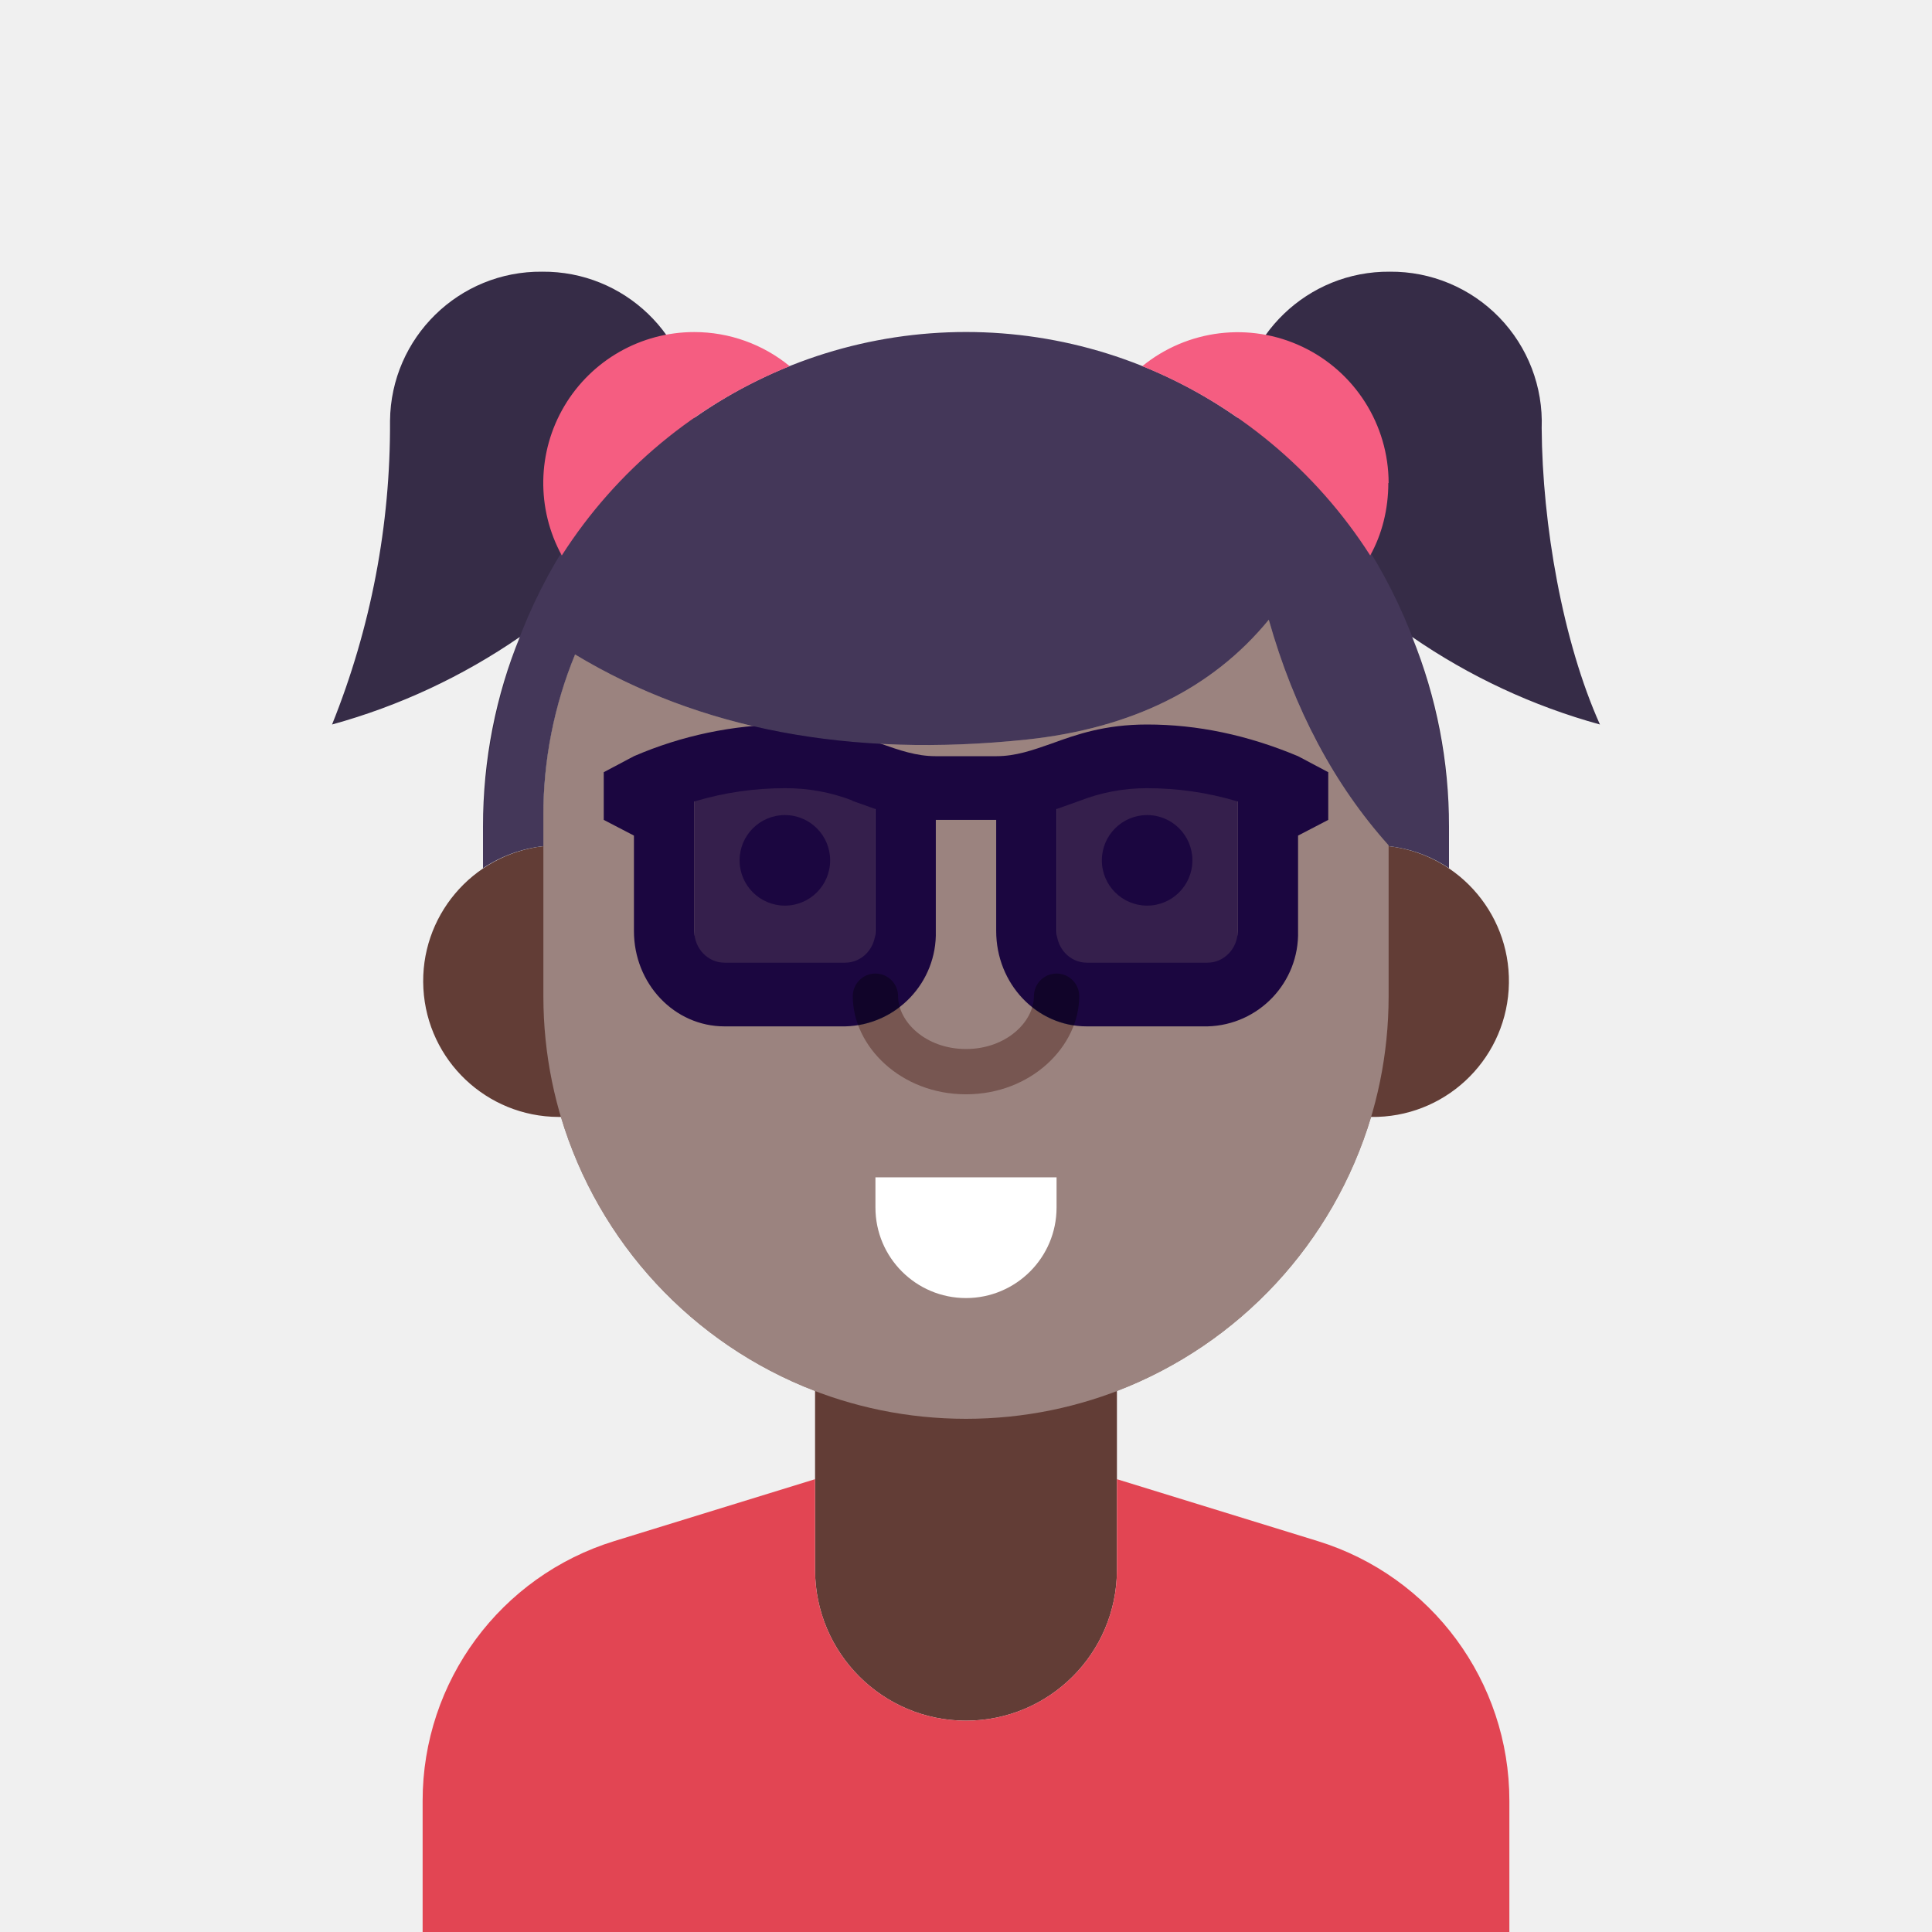
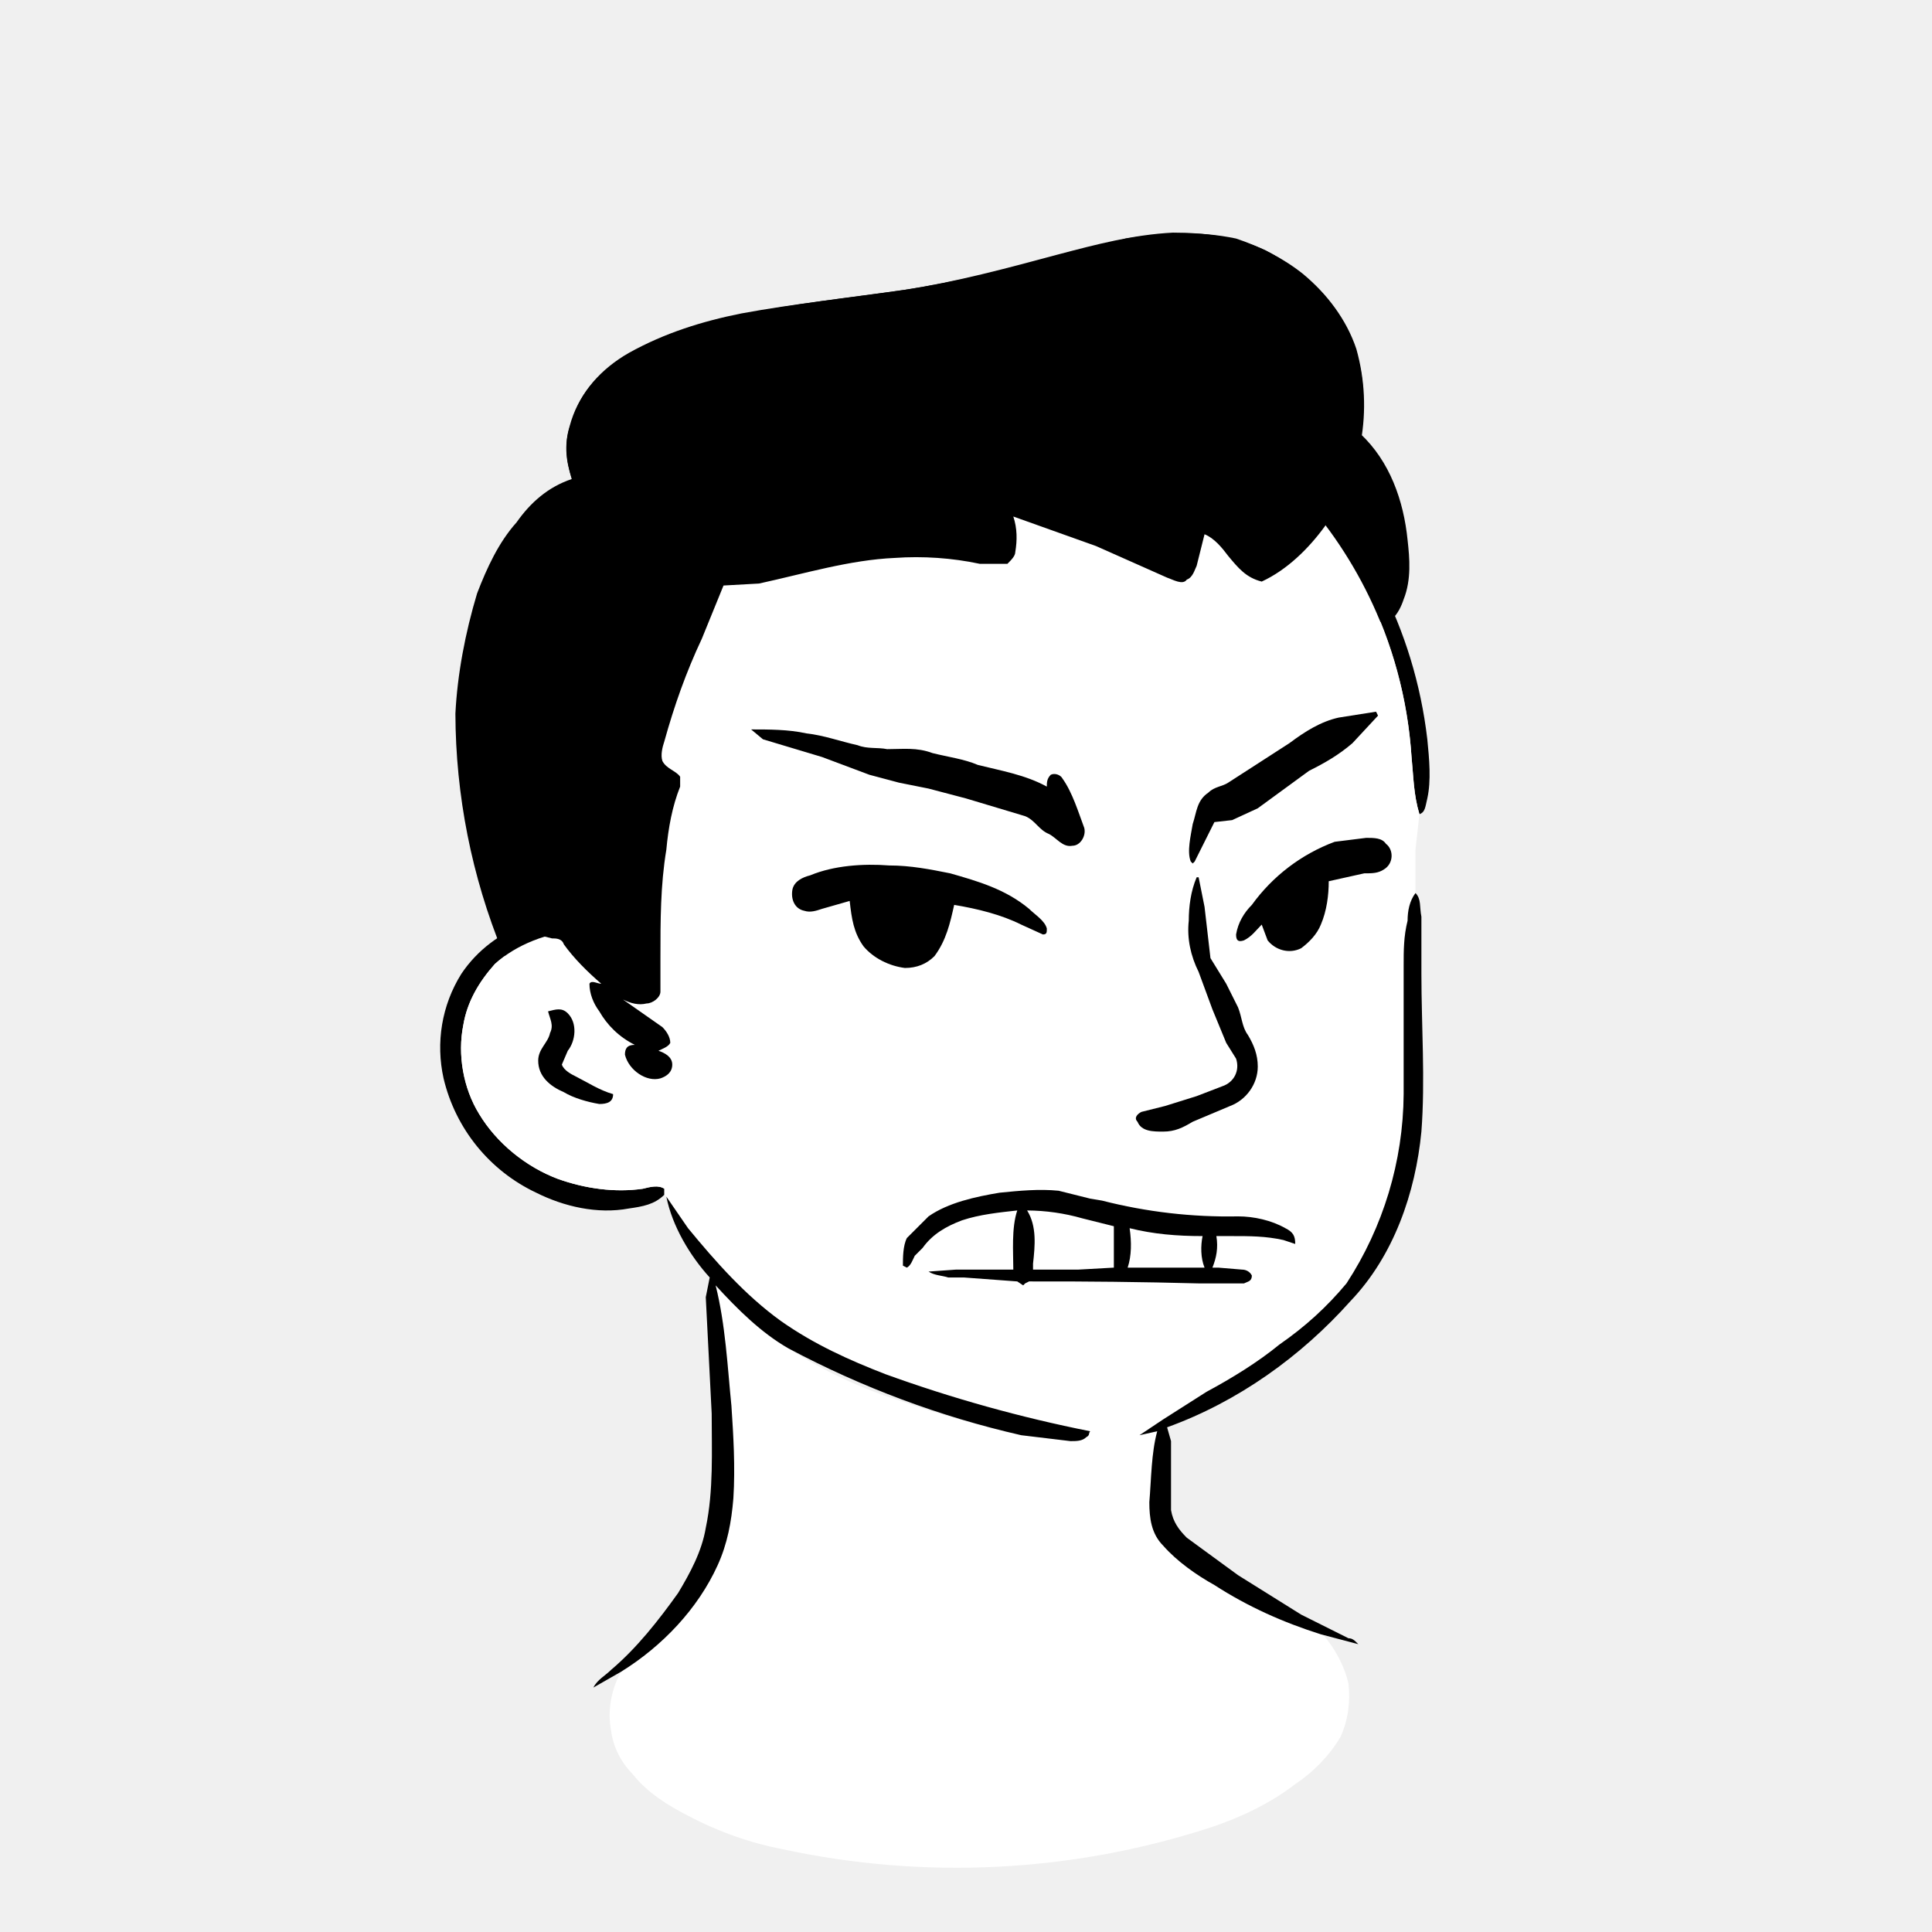
- <svg xmlns="http://www.w3.org/2000/svg" viewBox="0 0 64 64" fill="none" shape-rendering="auto" width="96" height="96">
+ <svg xmlns="http://www.w3.org/2000/svg" viewBox="0 0 980 980" fill="none" shape-rendering="auto" width="96" height="96">
  <mask id="viewboxMask">
-     <rect width="64" height="64" rx="0" ry="0" x="0" y="0" fill="#fff" />
+     <rect width="980" height="980" rx="0" ry="0" x="0" y="0" fill="#fff" />
  </mask>
  <g mask="url(#viewboxMask)">
-     <path d="M37 46.08V52a5 5 0 0 1-10 0v-5.92A14.04 14.04 0 0 1 18.58 37h-.08a4.5 4.5 0 0 1-.5-8.97V27a14 14 0 1 1 28 0v1.03a4.5 4.5 0 0 1-.58 8.97A14.04 14.04 0 0 1 37 46.08Z" fill="#623d36" />
-     <mask id="personas-a" style="mask-type:luminance" maskUnits="userSpaceOnUse" x="14" y="13" width="36" height="44">
-       <path d="M37 46.08V52a5 5 0 0 1-10 0v-5.92A14.04 14.04 0 0 1 18.58 37h-.08a4.5 4.5 0 0 1-.5-8.97V27a14 14 0 1 1 28 0v1.03a4.5 4.5 0 0 1-.58 8.97A14.04 14.04 0 0 1 37 46.08Z" fill="#fff" />
-     </mask>
-     <g mask="url(#personas-a)">
-       <path d="M32 13a14 14 0 0 1 14 14v6a14 14 0 1 1-28 0v-6a14 14 0 0 1 14-14Z" fill="#fff" style="mix-blend-mode:overlay" opacity=".36" />
+     <g transform="translate(10 -60)">
+       <path d="M632 187c17 9 33 22 41 40 9 17 10 35 7 53 15 14 22 34 24 54 1 9 2 20-2 30-1 3-3 8-7 11l-4 1-10-8c-9-12-16-24-23-37-7 10-17 19-28 24l-6-3c-9-5-14-17-23-21l-5 18c-1 3-3 6-6 6-6-1-12-3-17-6-22-10-45-20-69-27 2 6 3 12 1 18 0 2-2 4-4 6h-14a188 188 0 0 0-69 0c-6 1-12 5-19 7l-48 20-12 26c-5 12-9 25-12 37-1 3-2 7-1 10 2 4 7 5 9 9v5c-4 10-6 22-7 33-3 16-3 33-3 49v21c0 3-3 6-7 6-4 1-8 0-12-2l19 14c3 2 5 4 5 8-1 2-4 3-6 4 3 1 5 2 6 5 2 3 1 6-2 8-5 3-12 1-16-2-2-3-5-7-5-11 1-2 3-2 5-3-6-3-10-7-15-11-11-9-25-15-37-22l-11-7-4-7a322 322 0 0 1-24-121c1-20 5-41 11-61 5-13 11-26 20-36 7-10 16-18 28-22-3-10-4-20 0-29 4-15 15-27 29-35 18-10 37-16 57-20 27-5 56-8 83-12 26-4 52-11 78-18 19-5 38-10 58-11 16 0 32 2 47 9Z" fill="#000000" />
+       <path d="M495 231a231 231 0 0 1 219 204c1 10 2 21 0 30-1 4-1 7-4 8-3-10-3-19-4-29a220 220 0 0 0-239-205c-42 4-83 19-117 44l-17 13a221 221 0 0 0-78 164c0 23 7 43 15 64h17c3 1 4 4 2 6l-6 2c-15 1-31 7-42 17-8 9-14 19-16 31-3 15 0 32 8 45 9 15 24 27 40 33 14 5 29 7 43 5 4-1 8-2 11 0v3c-5 5-11 6-18 7-16 3-33-1-47-8a86 86 0 0 1-47-58c-4-18-1-37 9-53 8-12 20-21 34-26-7-14-10-28-12-43-2-18-2-35 0-53 1-13 4-25 8-38a227 227 0 0 1 99-122c41-28 92-43 142-41Z" fill="#000" />
+       <path d="M535 244a220 220 0 0 1 171 200c1 10 1 19 4 29l-2 18v22c-3 4-4 9-4 14-2 8-2 15-2 23v65c0 21-3 42-11 61-4 13-10 24-18 35-10 12-21 22-34 31-11 9-24 17-37 24l-22 14-12 8 9-2c-3 11-3 24-4 36 0 8 1 16 7 22a235 235 0 0 0 81 45c6 7 11 16 13 25 1 9 0 18-4 27-6 10-14 18-23 24-13 10-28 17-43 22a417 417 0 0 1-217 11c-16-3-33-9-48-17-10-5-21-12-28-21-6-6-10-14-11-22-2-10 0-21 5-30 21-13 39-32 49-54 5-11 7-22 8-34 1-16 0-32-1-47-2-20-3-41-8-61 11 12 23 24 37 32 17 11 36 20 55 26 20 7 41 13 63 18l25 3c3 0 6 0 8-2 2-1 1-2 2-3l-17-2c-29-7-58-16-87-27-18-7-36-15-53-27-18-13-33-30-47-47l-11-16-1-1v-3c-3-2-7-1-11 0-14 2-29 0-43-5-16-6-31-18-40-33-8-13-11-30-8-45 2-12 8-22 16-31 11-10 27-16 42-17l6-2c2-2 1-5-2-6h-17c-8-21-15-41-15-64-1-14 2-27 5-41a221 221 0 0 1 73-123l17-13a230 230 0 0 1 185-39Z" fill="#ffffff" />
+       <path d="M708 513c3 3 2 7 3 12v29c0 26 2 54 0 80-3 31-14 63-36 86-25 28-57 51-93 64l2 7v35c1 6 4 10 8 14l26 19 32 20 24 12c2 0 3 1 5 3l-19-5c-19-6-37-14-54-25-9-5-19-12-26-20-6-6-7-14-7-22 1-12 1-25 4-36l-9 2 12-8 22-14c13-7 26-15 37-24 13-9 24-19 34-31a178 178 0 0 0 29-96v-65c0-8 0-15 2-23 0-5 1-10 4-14ZM278 574c5 5 4 14 0 19l-3 7c1 3 5 5 7 6 6 3 12 7 19 9 0 4-3 5-7 5-6-1-13-3-18-6-7-3-13-8-13-16 0-6 5-9 6-14 2-4 0-7-1-11 4-1 7-2 10 1ZM328 667l11 16c14 17 29 34 47 47 17 12 35 20 53 27a714 714 0 0 0 104 29c-1 1 0 2-2 3-2 2-5 2-8 2l-25-3a478 478 0 0 1-118-44c-14-8-26-20-37-32 5 20 6 41 8 61 1 15 2 31 1 47-1 12-3 23-8 34-10 22-28 41-49 54l-14 8c2-4 6-6 9-9 13-11 24-25 34-39 6-10 12-21 14-33 4-19 3-39 3-58l-3-59 2-10c-10-11-19-26-22-41Z" fill="#000" />
+       <path d="M683 485c4 0 8 0 10 3 4 3 4 10-1 13-3 2-6 2-10 2l-18 4c0 7-1 15-4 22-2 5-6 9-10 12-6 3-13 1-17-4l-3-8c-3 3-5 6-9 8-3 1-4 0-4-3 1-6 4-11 8-15a91 91 0 0 1 42-32l16-2ZM441 499c11 0 21 2 31 4 14 4 28 8 40 18 3 3 8 6 9 10 0 2 0 3-2 3l-11-5c-10-5-22-8-34-10-2 9-4 18-10 26-4 4-9 6-15 6-8-1-16-5-21-11-5-7-6-14-7-23l-14 4c-3 1-6 2-9 1-5-1-7-6-6-11 1-4 5-6 9-7 12-5 27-6 40-5Z" fill="#000000" />
+       <path d="m688 421 1 2-13 14c-7 6-14 10-22 14l-26 19-13 6-9 1-10 20-1 1-1-1c-2-5 0-13 1-19 2-6 2-12 8-16 3-3 7-3 10-5l31-20c8-6 16-11 25-13l19-3ZM371 430c9 0 19 0 28 2 9 1 17 4 26 6 5 2 10 1 15 2 8 0 15-1 23 2 8 2 16 3 23 6 12 3 24 5 35 11 0-2 0-4 2-6 2-1 5 0 6 2 5 7 8 17 11 25 1 4-2 9-6 9-5 1-8-4-12-6-5-2-7-7-12-9l-30-9-19-5-15-3-15-4-24-9-30-9-6-5Z" fill="#000000" />
+       <path d="M597 505h1l3 15 3 26 8 13 6 12c2 5 2 10 5 14 3 5 5 10 5 16 0 9-6 17-14 20l-19 8c-5 3-9 5-15 5-5 0-11 0-13-5-2-2 0-4 2-5l12-3 16-5 13-5c6-2 9-8 7-14l-5-8-7-17-7-19c-4-8-6-17-5-26 0-7 1-15 4-22Z" fill="#000000" />
+       <path fill-rule="evenodd" clip-rule="evenodd" d="m527 664 16 4 6 1a258 258 0 0 0 69 8c8 0 17 2 24 6 4 2 5 4 5 8l-6-2c-9-2-17-2-26-2h-8c1 6 0 11-2 16h3l12 1c2 0 4 1 5 3 0 3-2 3-4 4h-23a2932 2932 0 0 0-86-1l-2 1-1 1-3-2-27-2a3065 3065 0 0 0-8 0c-3-1-7-1-10-3l14-1h29c0-9-1-21 2-30-9 1-19 2-28 5-8 3-15 7-20 14l-4 4c-1 2-2 5-4 6l-2-1c0-4 0-10 2-14l11-11c10-7 24-10 36-12 10-1 20-2 30-1Zm-16 10a104 104 0 0 1 28 4l16 4v21l-18 1h-23v-3c1-9 2-19-3-27Zm89 13c-13 0-25-1-37-4 1 7 1 14-1 20h39c-2-5-2-11-1-16Z" fill="#000000" />
+       <path d="M617 181c12 4 24 10 34 18 12 10 22 23 27 38a105 105 0 0 1-16 90c-8 11-19 22-32 28-8-2-12-7-17-13-3-4-7-9-12-11l-4 16c-1 2-2 6-5 7-2 3-7 0-10-1l-36-16-42-15c2 6 2 12 1 18 0 2-2 4-4 6h-14c-14-3-29-4-43-3-23 1-46 8-69 13l-18 1-11 27c-8 17-14 34-19 52-1 3-2 7-1 10 2 4 7 5 9 8v5c-4 10-6 21-7 32-3 18-3 36-3 55v17c0 3-4 6-7 6-4 1-8 0-12-2l20 14c2 2 4 5 4 8-1 2-4 3-6 4 3 1 7 3 7 7s-3 6-6 7c-7 2-16-4-18-12 0-3 1-5 5-5-8-4-14-10-18-17-3-4-5-9-5-14 1-2 4 0 6 0-7-6-14-13-19-20-1-3-4-3-6-3l-24-6c-2-1-6-1-7-4l-5-17-8-43a370 370 0 0 1-1-71l7-31a118 118 0 0 1 49-59c-4-10-5-19-2-29 4-15 14-27 28-35 17-11 37-17 57-21 28-6 57-9 85-13 26-4 51-10 76-17l36-9c19-3 37-4 56 0Z" fill="#000000" />
    </g>
-     <g transform="translate(20 24)">
-       <g fill="#1B0640">
-         <path d="M6 6a1.5 1.5 0 1 0 0-3 1.5 1.5 0 0 0 0 3ZM18 6a1.5 1.5 0 1 0 0-3 1.5 1.5 0 0 0 0 3Z" />
-         <path d="M9 2H3v6h6V2ZM21 2h-6v6h6V2Z" opacity=".8" />
-         <path fill-rule="evenodd" clip-rule="evenodd" d="M13 1.05c.65 0 1.21-.2 1.84-.42C15.66.33 16.6 0 18 0c1.67 0 3.33.35 5 1.05l1 .53v1.58l-1 .52v3.16A3.08 3.08 0 0 1 20 10h-4c-1.66 0-3-1.41-3-3.16V3.16h-2v3.68A3.08 3.08 0 0 1 8 10H4c-1.66 0-3-1.41-3-3.16V3.68l-1-.52V1.58l1-.53A12.8 12.8 0 0 1 6 0c1.4 0 2.34.33 3.16.63.63.22 1.19.42 1.84.42h2ZM8.24 2.52A6.1 6.1 0 0 0 6 2.11c-1 0-2 .14-3 .44v4.3c0 .57.45 1.04 1 1.04h4c.55 0 1-.47 1-1.05V2.8l-.76-.27ZM15 2.8l.76-.27A6.1 6.1 0 0 1 18 2.11c1 0 2 .14 3 .44v4.3c0 .57-.45 1.04-1 1.04h-4c-.55 0-1-.47-1-1.05V2.8Z" />
-       </g>
-     </g>
-     <g transform="translate(2 2)">
-       <path d="M39 11.84A5 5 0 0 1 44.04 7a4.99 4.99 0 0 1 5.03 5.18c.02 3.2.7 7.08 1.93 9.82a20.56 20.56 0 0 1-6.22-2.9A16.67 16.67 0 0 1 46 25.38v1.38a4.47 4.47 0 0 0-2-.73V26c-1.8-2-3.13-4.5-3.97-7.47-1.87 2.28-4.55 3.6-8.03 3.97-5.83.61-10.82-.33-14.95-2.82A13.96 13.96 0 0 0 16 25v1.03c-.73.08-1.42.34-2 .73v-1.38c0-2.22.43-4.35 1.22-6.28A20.56 20.56 0 0 1 9 22a26.57 26.57 0 0 0 1.92-10.06A4.99 4.99 0 0 1 15.96 7 5 5 0 0 1 21 11.84a15.67 15.67 0 0 1 18 0Z" fill="#362c47" />
-       <path d="M39.01 11.58c4.2 2.96 7 8.19 7 14.13v1.05a4.47 4.47 0 0 0-2-.73V26c-1.82-2-3.14-4.5-3.98-7.47-1.87 2.28-4.55 3.6-8.03 3.97-5.83.61-10.82-.33-14.95-2.82A13.96 13.96 0 0 0 16 25v1.03c-.73.08-1.42.34-2 .73V25.7c0-5.94 2.79-11.17 6.99-14.13v.26a15.67 15.67 0 0 1 18 0l.01-.26Z" fill="#fff" style="mix-blend-mode:overlay" opacity=".26" />
-       <path fill-rule="evenodd" clip-rule="evenodd" d="M21 9a5 5 0 0 0-4.39 7.4 16.14 16.14 0 0 1 7.55-6.27A4.98 4.98 0 0 0 21 9Zm23 5a5 5 0 0 0-8.16-3.87 16.14 16.14 0 0 1 7.55 6.27c.39-.7.6-1.53.6-2.4Z" fill="#F55D81" />
-     </g>
-     <g transform="translate(11 44)">
-       <path d="M16 5v3a5 5 0 0 0 10 0V5l6.65 2.05a9 9 0 0 1 6.35 8.6V20H3v-4.35a9 9 0 0 1 6.35-8.6L16 5Z" fill="#e24553" />
-     </g>
-     <g transform="translate(23 36)">
-       <path d="M6 3h6v1a3 3 0 0 1-6 0V3Z" fill="#fff" />
-     </g>
-     <g transform="translate(24 28)">
-       <path d="M4.25 5a.75.75 0 0 1 1.5 0c0 .84.91 1.75 2.25 1.75 1.34 0 2.25-.91 2.25-1.75a.75.75 0 0 1 1.5 0c0 1.66-1.59 3.25-3.75 3.25S4.25 6.66 4.25 5Z" fill="#000" style="mix-blend-mode:overlay" opacity=".36" />
-     </g>
-     <g transform="translate(14 26)" />
+     <g transform="translate(10 -60)" />
  </g>
</svg>
